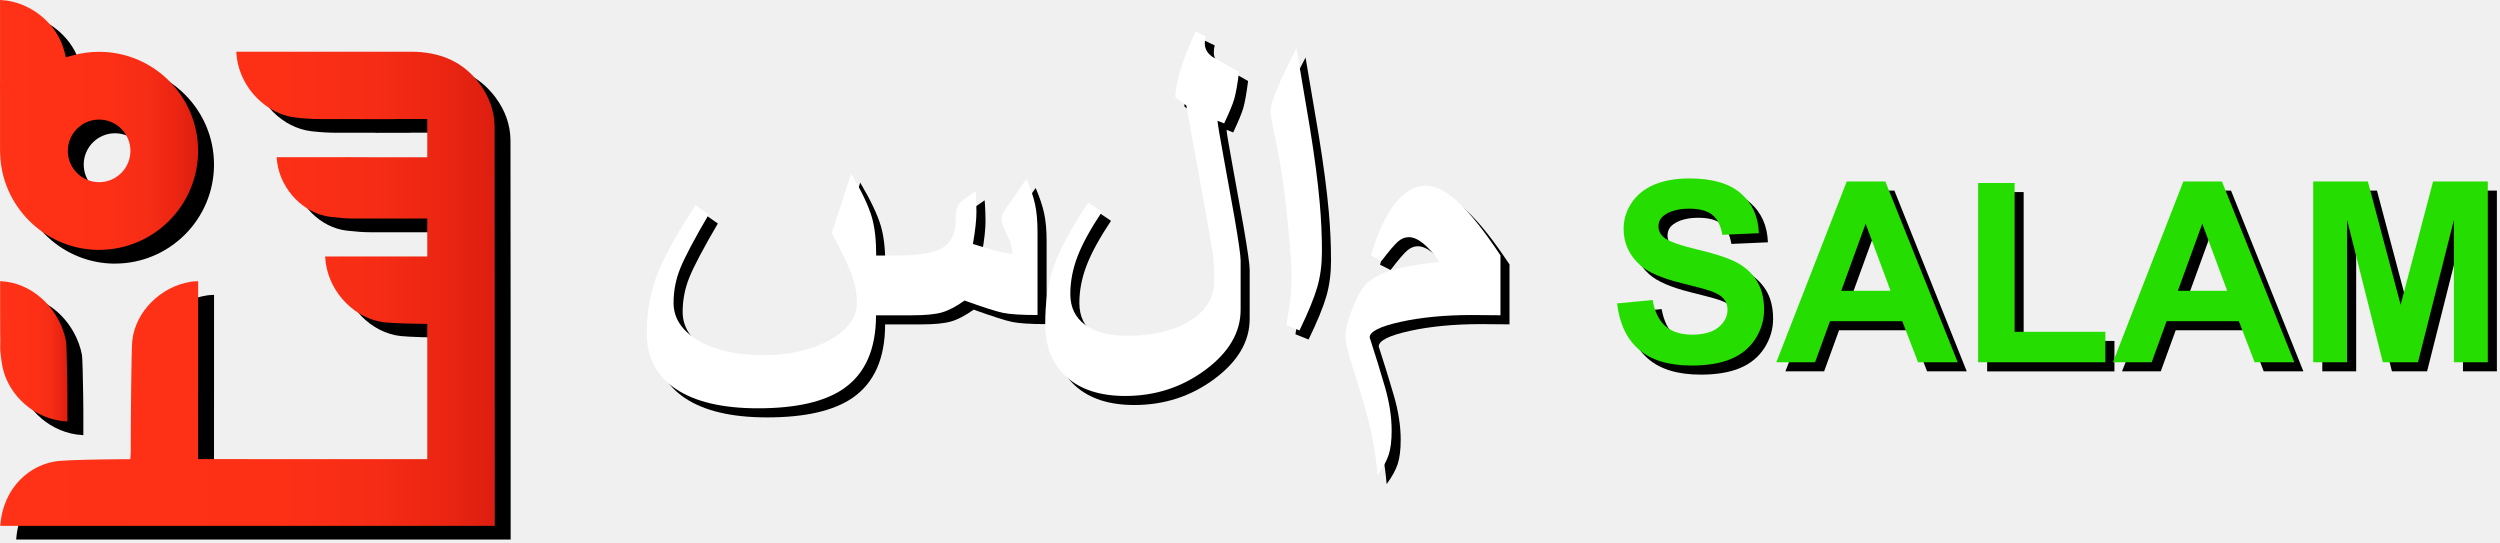
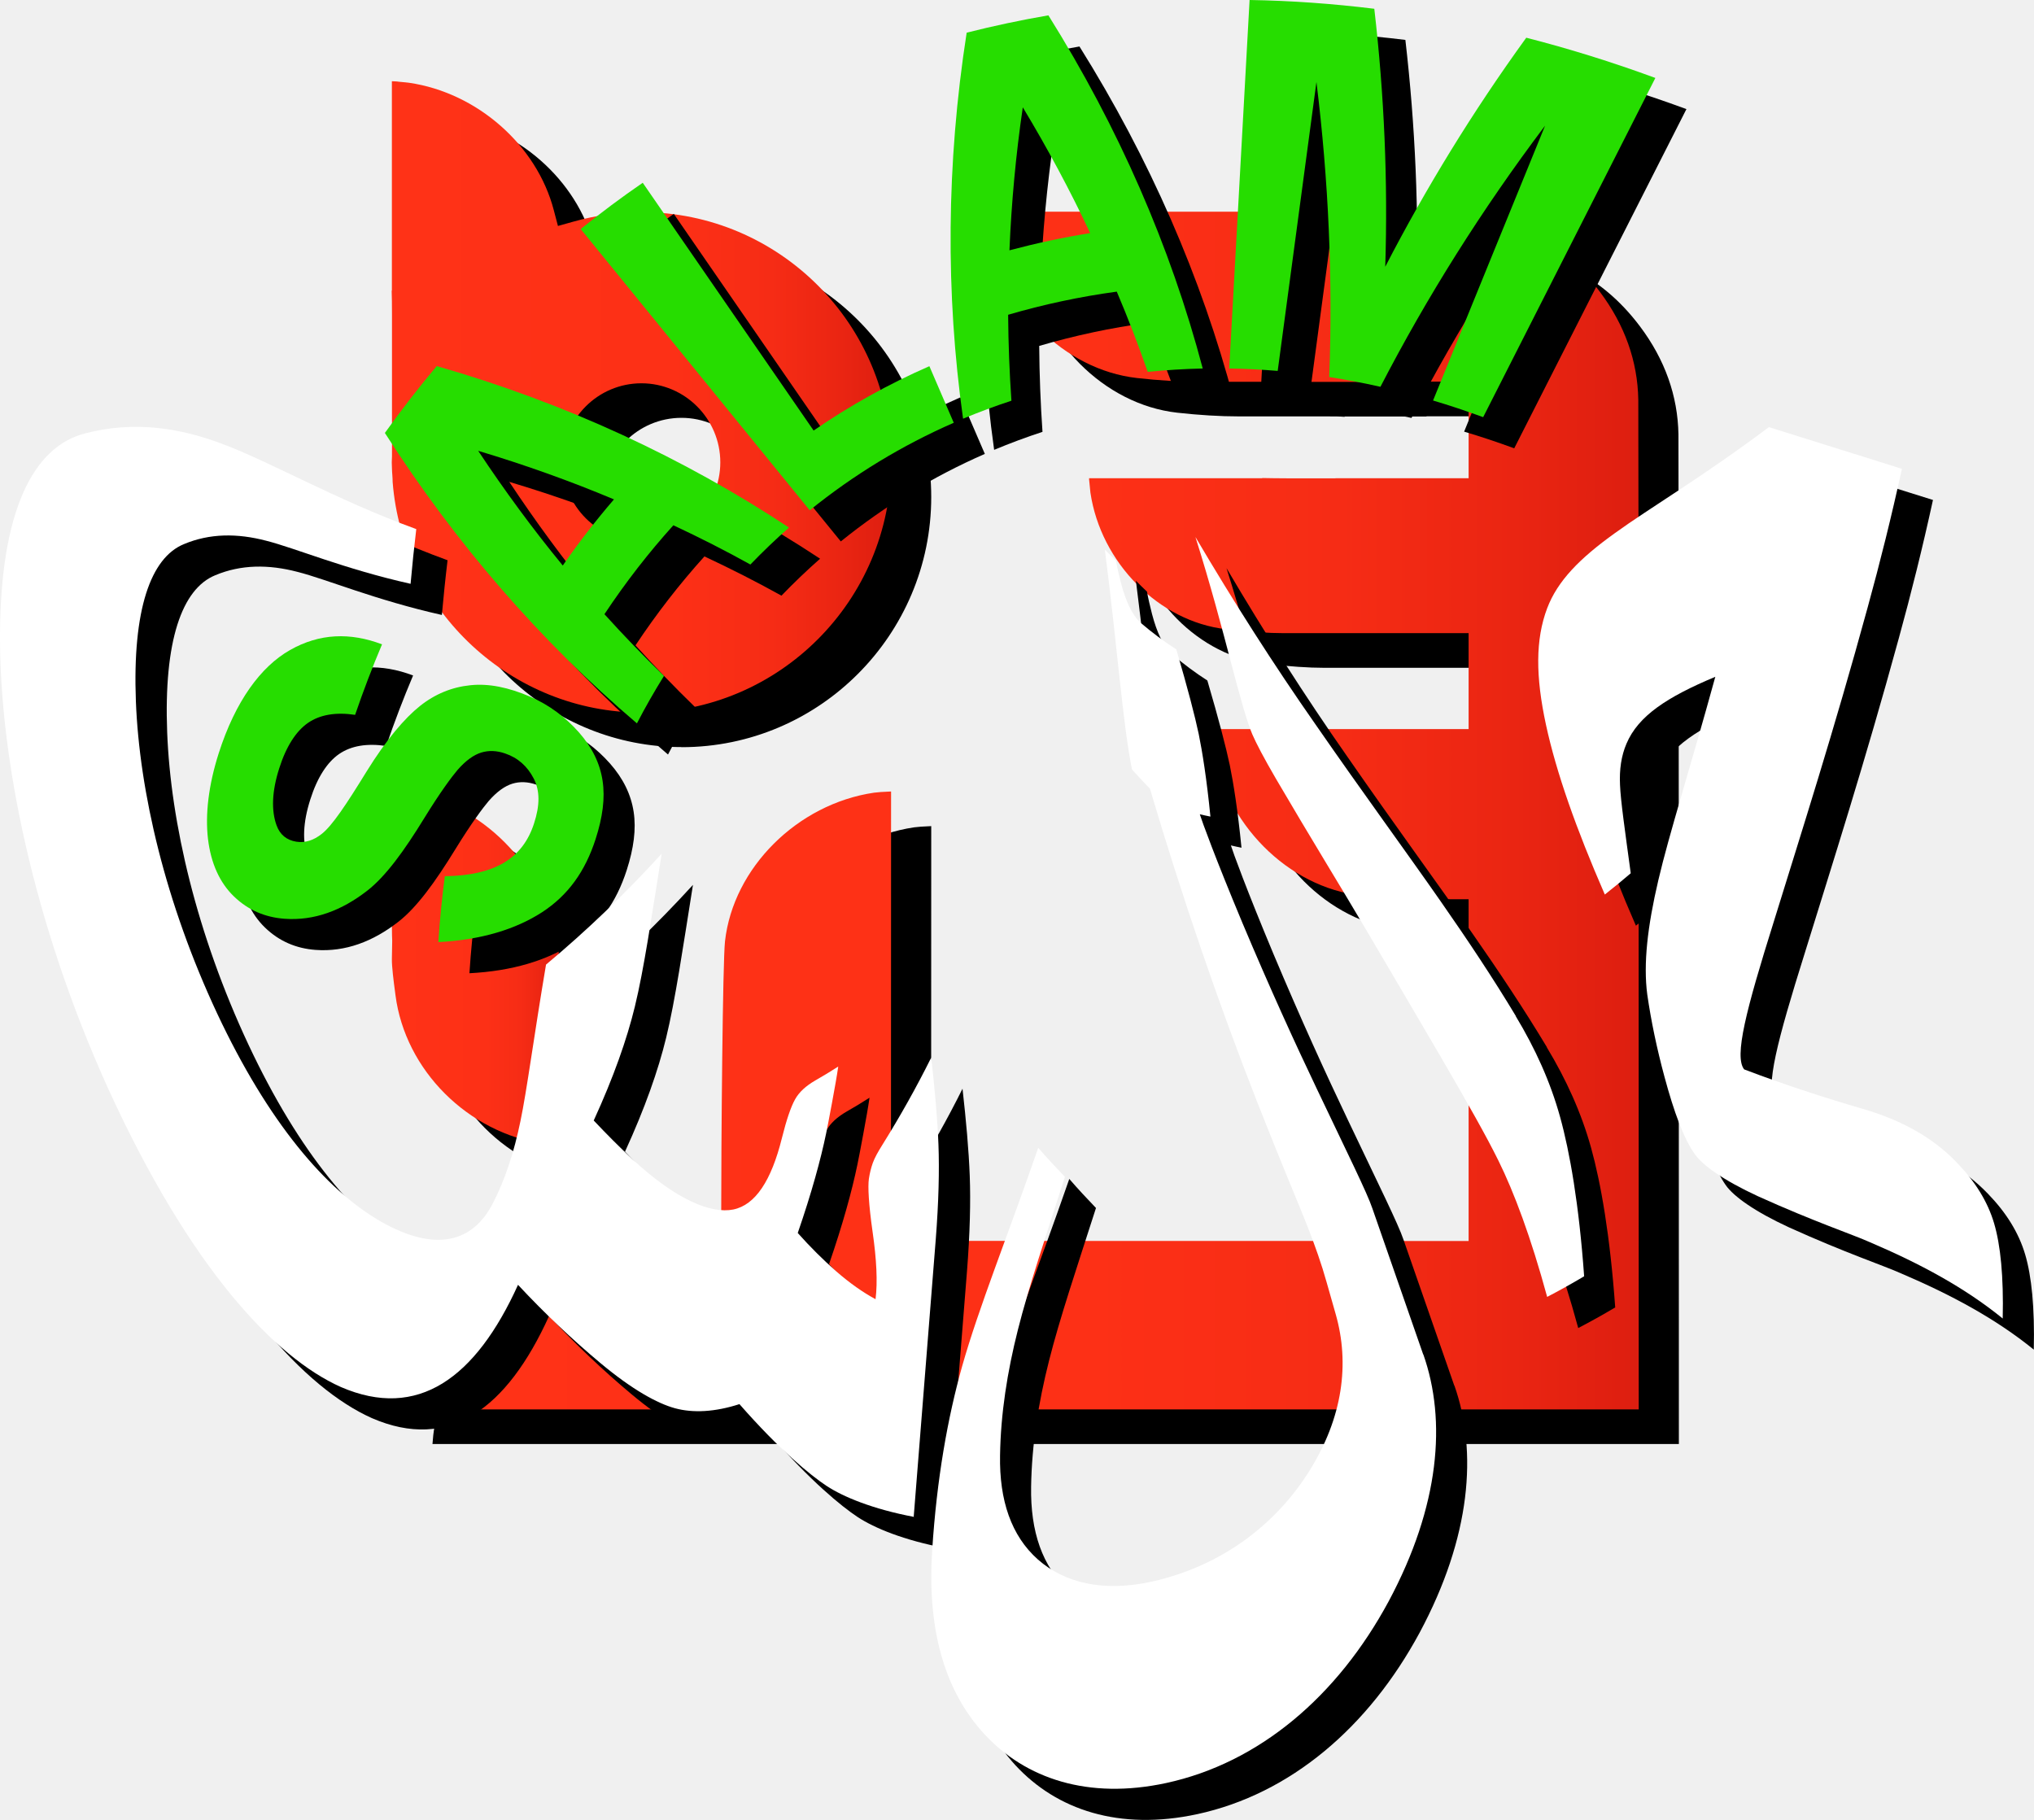
- <svg xmlns="http://www.w3.org/2000/svg" width="539" height="117" viewBox="0 0 539 117" fill="none">
-   <g clip-path="url(#clip0_7_523)">
-     <path d="M350.59 67.38L358.25 66.64C358.71 69.21 359.65 71.1 361.05 72.3C362.45 73.5 364.36 74.11 366.75 74.11C369.28 74.11 371.19 73.57 372.48 72.5C373.76 71.43 374.41 70.17 374.41 68.74C374.41 67.82 374.14 67.03 373.6 66.39C373.06 65.75 372.12 65.18 370.77 64.7C369.85 64.38 367.75 63.81 364.47 63C360.25 61.95 357.29 60.67 355.59 59.15C353.2 57.01 352 54.39 352 51.31C352 49.33 352.56 47.47 353.69 45.74C354.82 44.01 356.44 42.7 358.55 41.79C360.66 40.88 363.22 40.43 366.22 40.43C371.11 40.43 374.79 41.5 377.27 43.65C379.75 45.8 381.04 48.66 381.16 52.24L373.29 52.59C372.95 50.59 372.23 49.15 371.12 48.27C370.01 47.39 368.35 46.95 366.14 46.95C363.93 46.95 362.06 47.42 360.77 48.36C359.94 48.96 359.52 49.77 359.52 50.78C359.52 51.7 359.91 52.49 360.69 53.15C361.68 53.98 364.09 54.85 367.92 55.76C371.75 56.67 374.58 57.6 376.41 58.56C378.24 59.53 379.68 60.85 380.72 62.52C381.76 64.19 382.28 66.26 382.28 68.73C382.28 70.96 381.66 73.05 380.42 75C379.18 76.95 377.42 78.4 375.16 79.35C372.9 80.3 370.06 80.77 366.68 80.77C361.75 80.77 357.97 79.63 355.33 77.35C352.69 75.07 351.11 71.75 350.6 67.39L350.59 67.38Z" fill="black" />
-     <path d="M424.04 80.06H415.48L412.08 71.21H396.5L393.28 80.06H384.93L400.11 41.09H408.43L424.03 80.06H424.04ZM409.56 64.64L404.19 50.18L398.93 64.64H409.56Z" fill="black" />
-     <path d="M428.43 80.06V41.41H436.3V73.5H455.87V80.07H428.44L428.43 80.06Z" fill="black" />
-     <path d="M496.62 80.06H488.06L484.66 71.21H469.08L465.86 80.06H457.51L472.69 41.09H481.01L496.61 80.06H496.62ZM482.13 64.64L476.76 50.18L471.5 64.64H482.13Z" fill="black" />
-     <path d="M500.69 80.06V41.09H512.47L519.54 67.67L526.53 41.09H538.33V80.06H531.02V49.38L523.28 80.06H515.7L507.99 49.38V80.06H500.68H500.69Z" fill="black" />
-     <path d="M225.65 69.88C222.17 69.88 219.7 69.72 218.21 69.41C216.72 69.1 213.96 68.21 209.92 66.76C208.09 68.06 206.45 68.91 205.02 69.32C203.58 69.73 201.43 69.94 198.55 69.94H190.83C190.83 77.27 188.49 82.54 183.82 85.77C179.74 88.58 173.6 89.99 165.39 89.99C157.71 89.99 151.8 88.59 147.64 85.8C143.48 83.01 141.41 79.03 141.41 73.88C141.41 69.49 142.07 65.48 143.4 61.84C144.85 57.83 147.7 52.62 151.93 46.2L154.77 48.19C151.64 53.53 149.6 57.4 148.63 59.8C147.66 62.2 147.18 64.68 147.18 67.24C147.18 70.56 148.96 73.27 152.51 75.37C156.06 77.47 160.73 78.52 166.51 78.52C172.29 78.52 176.98 77.43 180.87 75.25C184.76 73.07 186.7 70.4 186.7 67.24C186.7 65.28 186.36 63.34 185.68 61.41C185 59.48 183.54 56.4 181.3 52.17L185.47 39.38C187.71 43.17 189.2 46.3 189.92 48.76C190.55 50.91 190.87 53.67 190.87 57.05H195.23C200 57.05 203.33 56.49 205.2 55.37C207.08 54.25 208.02 52.23 208.02 49.33C208.02 48.07 208.14 47.14 208.38 46.56C208.62 45.98 209.18 45.37 210.06 44.74L212.29 43.18C212.35 43.78 212.4 44.59 212.43 45.62C212.46 46.65 212.48 47.32 212.48 47.63C212.48 49.37 212.23 51.67 211.72 54.55C213.17 55.02 214.63 55.46 216.1 55.85C217.57 56.24 218.95 56.54 220.25 56.73C220.25 55.59 219.86 54.2 219.07 52.56C218.28 50.92 217.89 49.84 217.89 49.34C217.89 48.96 217.95 48.6 218.06 48.25C218.17 47.9 218.43 47.44 218.84 46.88L223.29 40.53C224.14 42.52 224.75 44.33 225.11 45.96C225.47 47.59 225.65 49.62 225.65 52.05V69.91V69.88Z" fill="black" />
-     <path d="M269.43 68.74C269.43 73.61 266.9 77.92 261.85 81.68C256.8 85.44 251.03 87.32 244.55 87.32C239.15 87.32 234.92 85.95 231.87 83.22C228.82 80.49 227.3 76.67 227.3 71.78C227.3 67.2 227.87 63.2 229.01 59.79C230.31 55.94 232.83 51.21 236.59 45.62L239.53 47.61C237.07 51.31 235.31 54.51 234.27 57.23C233.23 59.95 232.71 62.65 232.71 65.33C232.71 68.2 233.78 70.42 235.91 71.99C238.04 73.56 241.05 74.34 244.94 74.34C250.5 74.34 255.02 73.27 258.49 71.12C261.97 68.97 263.7 66.16 263.7 62.69V60.46C263.7 59.23 263.6 57.87 263.39 56.38C263.18 54.89 262.66 51.83 261.8 47.19C260.44 39.7 259.08 32.2 257.72 24.68L255.35 22.97C255.35 19.87 256.8 15.14 259.71 8.75L261.89 9.79C261.76 10.23 261.7 10.74 261.7 11.31C261.7 12.57 262.35 13.6 263.64 14.39C265.57 15.46 267.38 16.49 269.09 17.47C268.74 20.19 268.39 22.13 268.05 23.3C267.7 24.47 266.98 26.22 265.87 28.56L264.45 27.99C264.45 28.46 264.9 31.16 265.8 36.07C266.7 40.98 267.47 45.22 268.1 48.79C268.98 53.91 269.43 57.02 269.43 58.13V68.74Z" fill="black" />
-     <path d="M286.97 56.14C286.97 58.95 286.64 61.52 285.97 63.84C285.31 66.16 284.03 69.28 282.13 73.2L279.29 72.06C280.05 68.02 280.43 64.73 280.43 62.2C280.43 60.27 280.27 57.45 279.96 53.72C279.65 49.99 279.25 46.3 278.78 42.66C278.31 39.02 277.53 34.66 276.46 29.61C276.08 27.84 275.89 26.62 275.89 25.96C275.89 24.98 276.38 23.31 277.36 20.96C278.34 18.61 279.71 15.76 281.48 12.41L284.32 29.18C285.36 35.56 286.09 41.09 286.5 45.77C286.82 49.37 286.97 52.83 286.97 56.15V56.14Z" fill="black" />
-     <path d="M325.44 69.93L319.28 69.88C313.5 69.88 308.38 70.37 303.93 71.35C299.48 72.33 297.25 73.45 297.25 74.71C298.48 78.5 299.58 82.05 300.54 85.37C301.5 88.69 301.99 91.83 301.99 94.8C301.99 96.95 301.78 98.69 301.35 100.01C300.92 101.33 300.13 102.79 298.96 104.37C298.61 100.2 297.84 95.82 296.64 91.24C296.23 89.63 295.2 86.23 293.56 81.05C292.55 77.86 292.04 75.74 292.04 74.7C292.04 73.22 292.45 71.37 293.27 69.16C293.93 67.36 294.69 65.76 295.54 64.37C296.55 62.79 298.31 61.54 300.82 60.63C303.33 59.71 307.16 58.97 312.31 58.4C309.78 54.86 307.57 53.09 305.68 53.09C304.86 53.09 304.08 53.41 303.36 54.04C302.64 54.67 301.45 56.06 299.81 58.21L297.54 57.07C298.93 52.24 300.64 48.52 302.68 45.91C304.72 43.3 306.95 42 309.39 42C311.51 42 313.86 43.22 316.45 45.65C319.04 48.08 322.04 51.87 325.45 57.02V69.91L325.44 69.93Z" fill="black" />
-     <path d="M348.64 65.42L356.3 64.68C356.76 67.25 357.7 69.14 359.1 70.34C360.51 71.55 362.41 72.15 364.8 72.15C367.33 72.15 369.24 71.61 370.53 70.54C371.81 69.47 372.46 68.21 372.46 66.78C372.46 65.86 372.19 65.07 371.65 64.43C371.11 63.79 370.17 63.22 368.82 62.74C367.9 62.42 365.8 61.85 362.52 61.04C358.3 59.99 355.34 58.71 353.64 57.19C351.25 55.05 350.05 52.43 350.05 49.35C350.05 47.37 350.61 45.51 351.74 43.78C352.87 42.05 354.49 40.74 356.6 39.83C358.71 38.92 361.27 38.47 364.27 38.47C369.16 38.47 372.84 39.54 375.32 41.69C377.8 43.84 379.09 46.7 379.21 50.28L371.34 50.63C371 48.63 370.28 47.19 369.17 46.31C368.06 45.43 366.4 44.99 364.19 44.99C361.98 44.99 360.11 45.46 358.82 46.4C357.99 47 357.57 47.81 357.57 48.82C357.57 49.74 357.96 50.53 358.74 51.19C359.73 52.02 362.14 52.89 365.97 53.8C369.8 54.7 372.63 55.64 374.46 56.6C376.29 57.57 377.73 58.89 378.77 60.56C379.81 62.23 380.33 64.3 380.33 66.77C380.33 69 379.71 71.09 378.47 73.04C377.23 74.99 375.47 76.44 373.21 77.39C370.95 78.34 368.11 78.81 364.73 78.81C359.8 78.81 356.02 77.67 353.38 75.39C350.74 73.11 349.16 69.79 348.65 65.43L348.64 65.42Z" fill="#26DD00" />
-     <path d="M422.09 78.1H413.53L410.13 69.25H394.55L391.33 78.1H382.98L398.16 39.13H406.48L422.08 78.1H422.09ZM407.6 62.69L402.23 48.23L396.97 62.69H407.6Z" fill="#26DD00" />
-     <path d="M426.48 78.1V39.45H434.35V71.54H453.92V78.11H426.49L426.48 78.1Z" fill="#26DD00" />
-     <path d="M494.66 78.1H486.1L482.7 69.25H467.12L463.9 78.1H455.55L470.73 39.13H479.05L494.65 78.1H494.66ZM480.18 62.69L474.81 48.23L469.55 62.69H480.18Z" fill="#26DD00" />
-     <path d="M498.73 78.1V39.13H510.51L517.58 65.71L524.57 39.13H536.37V78.1H529.06V47.42L521.32 78.1H513.74L506.03 47.42V78.1H498.72H498.73Z" fill="#26DD00" />
-     <path d="M223.69 67.92C220.21 67.92 217.74 67.76 216.25 67.45C214.76 67.14 212 66.25 207.96 64.8C206.13 66.1 204.49 66.95 203.06 67.36C201.62 67.77 199.47 67.98 196.59 67.98H188.87C188.87 75.31 186.53 80.58 181.86 83.81C177.78 86.62 171.64 88.03 163.43 88.03C155.75 88.03 149.84 86.63 145.68 83.84C141.52 81.05 139.45 77.07 139.45 71.92C139.45 67.53 140.11 63.52 141.44 59.88C142.89 55.87 145.74 50.66 149.97 44.24L152.81 46.23C149.68 51.57 147.64 55.44 146.67 57.84C145.7 60.24 145.22 62.72 145.22 65.28C145.22 68.6 147 71.31 150.55 73.41C154.1 75.51 158.77 76.56 164.55 76.56C170.33 76.56 175.02 75.47 178.91 73.29C182.8 71.11 184.74 68.44 184.74 65.28C184.74 63.32 184.4 61.38 183.72 59.45C183.04 57.52 181.58 54.44 179.34 50.21L183.51 37.42C185.75 41.21 187.24 44.34 187.96 46.8C188.59 48.95 188.91 51.71 188.91 55.09H193.27C198.04 55.09 201.37 54.53 203.24 53.41C205.12 52.29 206.06 50.27 206.06 47.37C206.06 46.11 206.18 45.18 206.42 44.6C206.66 44.02 207.22 43.41 208.1 42.78L210.33 41.22C210.39 41.82 210.44 42.63 210.47 43.66C210.5 44.69 210.52 45.36 210.52 45.67C210.52 47.41 210.27 49.71 209.76 52.59C211.21 53.06 212.67 53.5 214.14 53.89C215.61 54.28 216.99 54.58 218.29 54.77C218.29 53.63 217.9 52.24 217.11 50.6C216.32 48.96 215.93 47.88 215.93 47.38C215.93 47 215.99 46.64 216.1 46.29C216.21 45.94 216.47 45.48 216.88 44.92L221.33 38.57C222.18 40.56 222.79 42.37 223.15 44C223.51 45.63 223.69 47.66 223.69 50.09V67.95V67.92Z" fill="white" />
-     <path d="M267.48 66.79C267.48 71.66 264.95 75.97 259.9 79.73C254.85 83.49 249.08 85.37 242.6 85.37C237.2 85.37 232.97 84 229.92 81.27C226.87 78.54 225.35 74.72 225.35 69.83C225.35 65.25 225.92 61.25 227.06 57.84C228.36 53.99 230.88 49.26 234.64 43.67L237.58 45.66C235.12 49.36 233.36 52.56 232.32 55.28C231.28 58 230.76 60.7 230.76 63.38C230.76 66.25 231.83 68.47 233.96 70.04C236.09 71.61 239.1 72.39 242.99 72.39C248.55 72.39 253.07 71.32 256.54 69.17C260.01 67.02 261.75 64.21 261.75 60.74V58.51C261.75 57.28 261.65 55.92 261.44 54.43C261.23 52.94 260.71 49.88 259.85 45.24C258.49 37.75 257.13 30.25 255.77 22.73L253.4 21.02C253.4 17.92 254.85 13.19 257.76 6.8L259.94 7.84C259.81 8.28 259.75 8.79 259.75 9.36C259.75 10.62 260.4 11.65 261.69 12.44C263.62 13.51 265.43 14.54 267.14 15.52C266.79 18.24 266.44 20.18 266.1 21.35C265.76 22.52 265.03 24.27 263.92 26.61L262.5 26.04C262.5 26.51 262.95 29.21 263.85 34.12C264.75 39.03 265.52 43.27 266.15 46.84C267.03 51.96 267.48 55.07 267.48 56.18V66.79Z" fill="white" />
-     <path d="M285.01 54.18C285.01 56.99 284.68 59.56 284.01 61.88C283.34 64.2 282.07 67.32 280.17 71.24L277.33 70.1C278.09 66.06 278.47 62.77 278.47 60.24C278.47 58.31 278.31 55.49 278 51.76C277.68 48.03 277.29 44.34 276.82 40.7C276.35 37.06 275.57 32.7 274.5 27.65C274.12 25.88 273.93 24.66 273.93 24C273.93 23.02 274.42 21.35 275.4 19C276.38 16.65 277.75 13.8 279.52 10.45L282.36 27.22C283.4 33.6 284.13 39.13 284.54 43.81C284.86 47.41 285.01 50.87 285.01 54.19V54.18Z" fill="white" />
-     <path d="M323.49 67.97L317.33 67.92C311.55 67.92 306.43 68.41 301.98 69.39C297.53 70.37 295.3 71.49 295.3 72.75C296.53 76.54 297.63 80.09 298.59 83.41C299.55 86.73 300.04 89.87 300.04 92.84C300.04 94.99 299.83 96.73 299.4 98.05C298.97 99.38 298.18 100.83 297.01 102.41C296.66 98.24 295.89 93.86 294.69 89.28C294.28 87.67 293.25 84.27 291.61 79.09C290.6 75.9 290.09 73.78 290.09 72.74C290.09 71.26 290.5 69.41 291.32 67.2C291.98 65.4 292.74 63.8 293.59 62.41C294.6 60.83 296.36 59.58 298.87 58.67C301.38 57.76 305.21 57.01 310.36 56.44C307.83 52.9 305.62 51.13 303.73 51.13C302.91 51.13 302.13 51.45 301.41 52.08C300.68 52.71 299.5 54.1 297.86 56.25L295.59 55.11C296.98 50.28 298.69 46.56 300.73 43.95C302.77 41.34 305 40.04 307.44 40.04C309.56 40.04 311.91 41.26 314.5 43.69C317.09 46.12 320.09 49.91 323.5 55.06V67.95L323.49 67.97Z" fill="white" />
-     <path d="M3.49 116.33C4.08 107.87 10.12 102.91 16.1 102.33C18.32 102.12 24.83 101.99 30.17 101.95H31.52L31.62 100.58C31.62 93.25 31.75 78.11 31.95 76.36C32.66 70.1 38.13 64.65 44.69 63.68C44.87 63.66 45.07 63.64 45.27 63.62C45.37 63.62 45.74 63.59 46.15 63.57C46.15 66.84 46.15 76.47 46.14 100.56V101.93L95.55 101.94V72.77H94.19C93.36 72.77 88.14 72.65 86.35 72.45C80.09 71.74 74.64 66.27 73.67 59.71C73.65 59.53 73.63 59.32 73.61 59.11L73.59 58.88C73.57 58.75 73.56 58.61 73.55 58.48C73.55 58.4 73.55 58.33 73.54 58.25H95.55V50.07H79.76C78.39 50.07 76.81 49.96 74.8 49.73C69.07 49.08 64.08 44.07 63.2 38.07C63.18 37.92 63.12 37.31 63.12 37.31C63.11 37.19 63.09 37.07 63.08 36.94C63.08 36.91 63.08 36.87 63.08 36.84H77.71H77.89V36.82C79.06 36.85 80.64 36.85 82.79 36.85H84.16H92.06H94.18H95.55V28.61H88.52V28.63C82.66 28.63 81.6 28.63 81.5 28.63L81.53 28.66C81.13 28.62 80.65 28.62 80.08 28.62H72.53C70.82 28.62 69.03 28.51 67.19 28.3C60.93 27.59 55.47 22.12 54.51 15.56C54.49 15.39 54.47 15.2 54.45 15.01L54.42 14.73C54.41 14.6 54.39 14.46 54.38 14.33C54.38 14.25 54.38 14.17 54.37 14.1H69.7C70.15 14.1 70.67 14.1 71.28 14.1H84.11H92C98.49 14.1 103.33 16.35 106.79 20.95C108.9 23.76 110.01 26.86 110.06 30.15C110.09 31.81 110.1 103.14 110.1 116.33H3.49Z" fill="black" />
-     <path d="M17.97 88.73C17.97 90.21 17.97 92.38 17.97 93.81C17.89 93.81 17.81 93.81 17.73 93.8C17.6 93.8 17.47 93.78 17.34 93.76L17.14 93.74C16.87 93.72 16.69 93.7 16.5 93.68C9.97 92.72 4.61 87.38 3.78 80.98L3.74 80.69C3.62 79.78 3.46 78.54 3.47 77.9L3.5 76.34C3.48 75.99 3.46 74.86 3.46 69.88V63.57C3.54 63.57 3.62 63.57 3.7 63.58C3.83 63.58 3.96 63.6 4.09 63.62L4.29 63.64C4.53 63.66 4.73 63.68 4.93 63.7C11.1 64.61 16.35 69.87 17.67 76.49C17.77 77.06 17.88 81.2 17.94 85.47L17.97 88.75V88.73Z" fill="black" />
-     <path d="M24.8 56.84C13.72 56.84 4.37 48.19 3.52 37.15C3.52 37.01 3.51 36.78 3.49 36.55C3.48 36.39 3.46 36.24 3.46 36.08L3.44 35.49V34.96V22.94C3.44 22.05 3.44 21.36 3.42 20.82L3.44 20.84V2.96C3.52 2.96 3.6 2.96 3.68 2.97C3.81 2.97 3.94 2.99 4.08 3.01L4.28 3.03C4.55 3.05 4.73 3.07 4.92 3.09C10.74 3.95 15.84 8.42 17.29 13.97L17.64 15.32L18.98 14.94C20.88 14.4 22.83 14.13 24.79 14.13C36.56 14.13 46.14 23.71 46.14 35.48C46.14 47.25 36.56 56.83 24.79 56.83L24.8 56.84ZM24.8 28.73C21.08 28.73 18.05 31.76 18.05 35.48C18.05 39.2 21.08 42.23 24.8 42.23C28.52 42.23 31.55 39.2 31.55 35.48C31.55 31.76 28.52 28.73 24.8 28.73Z" fill="black" />
-     <path d="M0.06 113.38C0.65 104.92 6.69 99.96 12.67 99.38C14.89 99.17 21.4 99.04 26.74 99H28.09L28.19 97.63C28.19 90.3 28.32 75.16 28.52 73.41C29.23 67.15 34.7 61.7 41.26 60.73C41.44 60.71 41.64 60.69 41.84 60.67C41.94 60.67 42.31 60.64 42.72 60.62C42.72 63.89 42.72 73.52 42.71 97.61V98.98L92.12 98.99V69.82H90.76C89.93 69.82 84.71 69.7 82.92 69.5C76.66 68.79 71.21 63.32 70.24 56.76C70.22 56.58 70.2 56.37 70.18 56.16L70.16 55.93C70.14 55.8 70.13 55.66 70.12 55.53C70.12 55.45 70.12 55.38 70.11 55.3H92.12V47.12H76.33C74.96 47.12 73.38 47.01 71.37 46.78C65.64 46.13 60.65 41.12 59.77 35.12C59.75 34.97 59.69 34.36 59.69 34.36C59.68 34.24 59.66 34.12 59.65 33.99C59.65 33.96 59.65 33.92 59.65 33.89H74.28H74.46V33.87C75.63 33.9 77.21 33.9 79.36 33.9H80.73H88.63H90.75H92.12V25.66H85.09V25.68C79.23 25.68 78.17 25.68 78.07 25.68L78.1 25.71C77.7 25.67 77.22 25.67 76.65 25.67H69.1C67.39 25.67 65.6 25.56 63.76 25.35C57.5 24.64 52.04 19.17 51.08 12.61C51.06 12.44 51.04 12.25 51.02 12.06L50.99 11.78C50.98 11.65 50.96 11.51 50.95 11.38C50.95 11.3 50.95 11.22 50.94 11.15H66.27C66.72 11.15 67.24 11.15 67.85 11.15H80.68H88.57C95.06 11.15 99.9 13.4 103.36 18C105.47 20.81 106.58 23.91 106.63 27.2C106.66 28.86 106.67 100.19 106.67 113.38H0.06Z" fill="url(#paint0_linear_7_523)" />
-     <path d="M14.54 85.78C14.54 87.26 14.54 89.43 14.54 90.86C14.46 90.86 14.38 90.86 14.3 90.85C14.17 90.85 14.04 90.83 13.91 90.81L13.71 90.79C13.44 90.77 13.26 90.75 13.07 90.73C6.54 89.77 1.18 84.43 0.35 78.03L0.31 77.74C0.19 76.83 0.03 75.59 0.04 74.95L0.07 73.39C0.05 73.04 0.03 71.91 0.03 66.93V60.62C0.11 60.62 0.19 60.62 0.27 60.63C0.4 60.63 0.53 60.65 0.66 60.67L0.86 60.69C1.1 60.71 1.3 60.73 1.5 60.75C7.67 61.66 12.92 66.92 14.24 73.54C14.34 74.11 14.45 78.25 14.51 82.52L14.54 85.8V85.78Z" fill="url(#paint1_linear_7_523)" />
-     <path d="M21.37 53.88C10.29 53.88 0.94 45.23 0.09 34.19C0.09 34.05 0.08 33.82 0.06 33.59C0.05 33.43 0.03 33.28 0.03 33.12L0.01 32.53V32V19.98C0.01 19.09 0.01 18.4 -0.01 17.86L0.01 17.88V0C0.09 0 0.17 0 0.25 0.01C0.38 0.01 0.51 0.03 0.65 0.05L0.85 0.07C1.12 0.09 1.3 0.11 1.49 0.13C7.31 0.99 12.41 5.46 13.86 11.01L14.21 12.36L15.55 11.98C17.45 11.44 19.4 11.17 21.36 11.17C33.13 11.17 42.71 20.75 42.71 32.52C42.71 44.29 33.13 53.87 21.36 53.87L21.37 53.88ZM21.37 25.78C17.65 25.78 14.62 28.81 14.62 32.53C14.62 36.25 17.65 39.28 21.37 39.28C25.09 39.28 28.12 36.25 28.12 32.53C28.12 28.81 25.09 25.78 21.37 25.78Z" fill="url(#paint2_linear_7_523)" />
+ <svg xmlns="http://www.w3.org/2000/svg" width="209" height="187" viewBox="0 0 209 187" fill="none">
+   <g clip-path="url(#clip0_37_422)">
+     <path d="M44.437 148.393C45.145 138.208 52.407 132.238 59.579 131.539C62.255 131.28 70.068 131.134 76.487 131.077H78.117L78.229 129.432C78.229 120.6 78.386 102.383 78.622 100.277C79.465 92.74 86.053 86.172 93.933 85.012C94.147 84.989 94.383 84.966 94.63 84.944C94.754 84.933 95.192 84.91 95.687 84.888C95.687 88.819 95.687 100.412 95.675 129.421V131.066L155.03 131.077V95.962H153.389C152.388 95.962 146.116 95.827 143.98 95.579C136.459 94.734 129.906 88.132 128.748 80.235C128.725 80.021 128.703 79.762 128.68 79.514L128.647 79.243C128.624 79.086 128.613 78.917 128.602 78.759C128.602 78.669 128.602 78.579 128.59 78.478H155.03V68.62H136.066C134.425 68.62 132.525 68.485 130.108 68.214C123.228 67.437 117.237 61.399 116.169 54.177C116.146 53.997 116.079 53.265 116.079 53.265C116.067 53.118 116.045 52.972 116.034 52.825C116.034 52.78 116.034 52.746 116.034 52.702H133.604H133.829V52.679C135.234 52.713 137.134 52.713 139.708 52.713H141.349V52.702H150.837H153.389H155.03V42.776H146.577V42.799C139.539 42.799 138.269 42.799 138.146 42.799L138.179 42.833C137.696 42.788 137.123 42.788 136.437 42.788H127.376C125.33 42.788 123.172 42.652 120.957 42.405C113.437 41.56 106.883 34.958 105.725 27.061C105.703 26.858 105.68 26.633 105.658 26.407L105.624 26.081C105.602 25.923 105.59 25.754 105.579 25.596C105.579 25.506 105.579 25.405 105.568 25.314H123.981C124.521 25.314 125.139 25.314 125.87 25.314H141.282H150.77C158.571 25.314 164.383 28.018 168.531 33.561C171.072 36.952 172.398 40.67 172.465 44.635C172.499 46.629 172.51 132.508 172.51 148.381H44.437V148.393Z" fill="black" />
+     <path d="M61.828 115.17C61.828 116.95 61.828 119.564 61.828 121.276C61.727 121.276 61.636 121.276 61.535 121.265C61.389 121.265 61.221 121.242 61.063 121.22L60.816 121.197C60.49 121.164 60.265 121.152 60.051 121.118C52.205 119.958 45.764 113.537 44.763 105.831L44.718 105.482C44.572 104.389 44.381 102.89 44.392 102.113L44.426 100.232C44.404 99.815 44.37 98.452 44.37 92.447V84.843C44.471 84.843 44.561 84.843 44.662 84.854C44.808 84.854 44.977 84.877 45.134 84.899L45.382 84.922C45.674 84.944 45.91 84.967 46.157 85.001C53.565 86.093 59.872 92.425 61.457 100.401C61.569 101.088 61.704 106.079 61.783 111.216L61.816 115.159L61.828 115.17Z" fill="black" />
+     <path d="M70.023 76.765C56.713 76.765 45.483 66.356 44.46 53.062C44.46 52.893 44.449 52.611 44.426 52.341C44.415 52.149 44.392 51.969 44.392 51.778L44.37 51.068L44.392 50.426V35.949C44.392 34.879 44.381 34.057 44.358 33.403L44.381 33.426V11.908C44.482 11.908 44.572 11.908 44.673 11.919C44.819 11.919 44.988 11.942 45.145 11.964L45.393 11.987C45.708 12.021 45.944 12.032 46.157 12.066C53.149 13.091 59.276 18.476 61.018 25.157L61.445 26.779L63.053 26.328C65.335 25.686 67.684 25.36 70.034 25.36C84.175 25.36 95.687 36.896 95.687 51.068C95.687 65.24 84.175 76.776 70.034 76.776L70.023 76.765ZM70.023 42.934C65.549 42.934 61.918 46.584 61.918 51.057C61.918 55.529 65.56 59.179 70.023 59.179C74.486 59.179 78.128 55.529 78.128 51.057C78.128 46.584 74.486 42.934 70.023 42.934Z" fill="black" />
+     <path d="M40.312 144.833C41.02 134.648 48.282 128.678 55.454 127.979C58.129 127.72 65.942 127.573 72.361 127.517H73.991L74.103 125.872C74.103 117.04 74.261 98.823 74.497 96.717C75.34 89.18 81.927 82.612 89.808 81.452C90.021 81.429 90.257 81.406 90.504 81.384C90.628 81.373 91.067 81.35 91.561 81.328C91.561 85.259 91.561 96.852 91.55 125.861V127.506L150.904 127.517V92.402H149.263C148.263 92.402 141.99 92.267 139.854 92.019C132.334 91.174 125.78 84.572 124.622 76.675C124.6 76.461 124.577 76.202 124.555 75.954L124.521 75.683C124.498 75.526 124.487 75.357 124.476 75.199C124.476 75.109 124.476 75.019 124.465 74.917H150.904V65.06H131.94C130.299 65.06 128.399 64.925 125.982 64.654C119.103 63.877 113.111 57.839 112.043 50.617C112.021 50.437 111.953 49.705 111.953 49.705C111.942 49.558 111.919 49.412 111.908 49.265C111.908 49.22 111.908 49.187 111.908 49.141H129.478H129.703V49.119C131.108 49.153 133.008 49.153 135.582 49.153H137.224V49.141H146.711H149.263H150.904V39.216H142.451V39.239C135.414 39.239 134.144 39.239 134.02 39.239L134.054 39.273C133.57 39.228 132.997 39.228 132.311 39.228H123.251C121.205 39.228 119.046 39.092 116.832 38.844C109.311 38 102.758 31.398 101.6 23.501C101.577 23.298 101.555 23.073 101.532 22.847L101.499 22.52C101.476 22.363 101.465 22.194 101.454 22.036C101.454 21.946 101.454 21.845 101.442 21.754H119.856C120.395 21.754 121.014 21.754 121.744 21.754H137.156H146.644C154.446 21.754 160.257 24.458 164.405 30.001C166.946 33.392 168.272 37.11 168.34 41.075C168.374 43.069 168.385 128.948 168.385 144.821H40.312V144.833Z" fill="url(#paint0_linear_37_422)" />
+     <path d="M57.702 111.61C57.702 113.39 57.702 116.004 57.702 117.716C57.601 117.716 57.511 117.716 57.41 117.705C57.264 117.705 57.095 117.682 56.938 117.66L56.69 117.637C56.364 117.603 56.139 117.592 55.926 117.558C48.079 116.398 41.638 109.977 40.638 102.271L40.593 101.922C40.447 100.829 40.255 99.33 40.267 98.553L40.3 96.672C40.278 96.255 40.244 94.892 40.244 88.887V81.283C40.345 81.283 40.435 81.283 40.536 81.294C40.683 81.294 40.851 81.317 41.009 81.339L41.256 81.362C41.548 81.384 41.784 81.407 42.032 81.44C49.44 82.533 55.746 88.865 57.331 96.841C57.444 97.528 57.578 102.519 57.657 107.656L57.691 111.599L57.702 111.61Z" fill="url(#paint1_linear_37_422)" />
+     <path d="M65.908 73.216C52.598 73.216 41.368 62.807 40.345 49.513C40.345 49.344 40.334 49.062 40.312 48.792C40.3 48.601 40.278 48.42 40.278 48.229L40.255 47.519L40.278 46.877V32.401C40.278 31.33 40.267 30.508 40.244 29.854L40.267 29.877V8.348C40.368 8.348 40.458 8.348 40.559 8.359C40.705 8.359 40.874 8.382 41.031 8.404L41.278 8.427C41.593 8.461 41.829 8.472 42.043 8.506C49.035 9.531 55.161 14.916 56.904 21.597L57.331 23.219L58.939 22.768C61.221 22.126 63.57 21.799 65.919 21.799C80.061 21.799 91.572 33.336 91.572 47.508C91.572 61.68 80.061 73.216 65.919 73.216H65.908ZM65.908 39.385C61.434 39.385 57.803 43.035 57.803 47.508C57.803 51.98 61.445 55.63 65.908 55.63C70.371 55.63 74.013 51.98 74.013 47.508C74.013 43.035 70.371 39.385 65.908 39.385Z" fill="url(#paint2_linear_37_422)" />
+     <path d="M97.126 159.072C92.843 158.261 89.853 157.011 88.144 155.895C86.435 154.769 83.287 152.178 79.173 147.48C76.633 148.302 74.396 148.404 72.563 147.908C70.731 147.412 68.145 145.981 64.908 143.278C62.008 140.856 59.175 138.174 56.421 135.223C52.07 144.821 46.123 149.147 38.221 145.722C31.442 142.703 22.719 133.476 14.333 115.113C6.531 97.877 3.17 80.843 3.215 68.439C3.26 55.867 6.554 49.04 12.051 47.71C16.761 46.494 21.381 47.068 25.844 48.736C30.756 50.516 37.58 54.504 45.989 57.568C45.764 59.427 45.573 61.297 45.404 63.19C38.569 61.657 33.522 59.506 30.565 58.762C27.598 57.985 24.765 57.996 22.112 59.111C18.694 60.508 16.817 65.859 17.177 75.244C17.537 84.549 20.212 95.984 25.529 107.34C30.768 118.504 36.692 125.455 42.335 128.711C48.001 131.944 51.8 130.818 53.835 126.886C55.117 124.43 56.038 121.58 56.69 118.414C57.354 115.248 58.062 109.762 59.321 102.315C63.469 98.857 67.437 95.049 71.203 90.926C70.158 97.471 69.382 102.8 68.449 106.63C67.639 109.976 66.257 113.897 64.222 118.335C65.549 119.744 66.886 121.084 68.246 122.357C72.732 126.514 76.295 127.934 78.555 127.483C80.837 127.021 82.478 124.498 83.557 120.149C84.029 118.256 84.479 116.938 84.906 116.172C85.322 115.417 86.03 114.775 86.986 114.223C87.784 113.773 88.571 113.288 89.347 112.793C89.212 113.739 88.987 115.001 88.695 116.578C88.402 118.166 88.2 119.192 88.099 119.676C87.548 122.335 86.615 125.759 85.187 129.894C86.458 131.325 87.784 132.643 89.156 133.848C90.538 135.054 91.887 136 93.18 136.698C93.405 134.907 93.281 132.598 92.876 129.77C92.472 126.942 92.382 125.129 92.494 124.34C92.584 123.743 92.719 123.202 92.899 122.695C93.079 122.188 93.427 121.557 93.911 120.791C95.698 117.918 97.373 114.944 98.902 111.869C99.273 115.181 99.543 118.166 99.644 120.814C99.745 123.461 99.666 126.728 99.363 130.604C98.609 140.078 97.856 149.564 97.103 159.038L97.126 159.072Z" fill="black" />
+     <path d="M149.443 142.365C151.838 149.17 151.141 157.923 145.88 167.747C140.63 177.481 132.603 184.341 123.015 186.414C115.011 188.138 108.569 185.975 104.331 181.379C100.06 176.737 98.463 170.237 98.981 162.452C99.453 155.141 100.566 148.877 102.061 143.571C103.758 137.566 106.715 130.266 109.873 121.141C110.761 122.166 111.683 123.157 112.616 124.126C110.638 130.288 108.895 135.448 107.794 139.808C106.692 144.157 106.018 148.46 105.95 152.764C105.871 157.36 107.097 161.01 109.84 163.444C112.571 165.854 116.573 166.823 121.598 165.708C128.793 164.086 134.301 159.816 137.73 154.352C141.181 148.832 141.889 143.312 140.439 138.231C140.191 137.352 139.989 136.654 139.843 136.135C139.697 135.628 139.584 135.234 139.506 134.952C139 133.139 138.325 131.212 137.516 129.151C136.707 127.089 134.919 122.921 132.379 116.454C128.298 106.033 124.622 95.275 121.351 84.234C120.721 83.603 120.103 82.939 119.507 82.263C118.552 77.52 118.023 69.837 116.719 59.675C117.09 60.058 117.473 60.43 117.855 60.79C117.978 61.477 118.158 62.243 118.372 63.088C118.867 64.97 119.507 66.355 120.362 67.166C121.598 68.225 122.835 69.138 124.06 69.927C125.229 73.903 125.982 76.81 126.365 78.624C126.735 80.438 127.185 83.243 127.567 87.107C127.196 87.039 126.837 86.949 126.477 86.87C126.691 87.558 128.062 91.354 130.861 98.046C133.671 104.726 136.246 110.359 138.483 115.046C141.675 121.76 143.676 125.782 144.205 127.359C145.947 132.361 147.689 137.375 149.432 142.377L149.443 142.365Z" fill="black" />
+     <path d="M158.942 107.621C160.943 110.934 162.494 114.358 163.495 117.963C164.495 121.568 165.44 126.965 165.968 134.344C164.698 135.099 163.427 135.808 162.168 136.462C160.493 130.311 158.762 125.703 157.166 122.47C155.952 120.002 154.007 116.566 151.399 112.083C148.791 107.599 146.183 103.194 143.609 98.812C141.035 94.441 137.865 89.315 134.301 83.22C133.053 81.079 132.255 79.547 131.873 78.657C131.311 77.35 130.625 74.849 129.681 71.267C128.737 67.684 127.59 63.325 126.027 58.379C129.962 65.059 134.076 71.504 138.393 77.677C143.294 84.752 147.656 90.689 151.242 95.838C154.007 99.803 156.604 103.701 158.953 107.61L158.942 107.621Z" fill="black" />
+     <path d="M198.624 51.349C197.556 56.25 196.376 60.981 195.117 65.555C191.598 78.421 188.271 88.797 185.449 97.922C182.605 106.979 181.357 111.779 182.414 113.086C186.708 114.719 190.778 116.026 194.6 117.141C198.422 118.257 201.682 119.969 204.267 122.661C206.145 124.599 207.426 126.661 208.089 128.891C208.753 131.122 209.079 134.378 208.978 138.681C205.043 135.482 200.445 133.026 195.353 130.852C193.577 130.052 189.631 128.745 183.831 126.12C180.267 124.475 178.142 122.932 177.344 121.805C176.198 120.183 175.208 117.502 174.23 113.874C173.432 110.923 172.848 108.106 172.454 105.391C172.038 102.237 172.477 98.395 173.59 93.652C174.703 88.887 176.838 82.229 179.446 72.743C174.478 74.827 171.532 76.754 170.318 79.615C169.79 80.854 169.576 82.251 169.655 83.874C169.723 85.496 170.15 88.459 170.757 92.931C169.869 93.697 168.981 94.418 168.093 95.117C165.147 88.357 163.113 82.6 162.045 77.666C160.977 72.72 160.954 68.913 162.168 65.702C163.236 62.885 165.507 60.576 169.138 57.974C172.769 55.349 177.996 52.296 184.955 47.091C189.507 48.522 194.06 49.941 198.613 51.372L198.624 51.349Z" fill="black" />
+     <path d="M48.237 99.995C48.383 97.719 48.608 95.466 48.9 93.235C51.519 93.202 53.565 92.706 55.027 91.816C56.499 90.915 57.489 89.597 58.062 87.828C58.68 85.947 58.68 84.437 58.028 83.186C57.376 81.936 56.421 81.068 55.083 80.618C54.228 80.325 53.419 80.291 52.644 80.528C51.879 80.764 51.058 81.339 50.204 82.319C49.631 82.995 48.462 84.549 46.809 87.231C44.696 90.678 42.807 93.258 40.941 94.711C38.322 96.75 35.489 97.832 32.42 97.606C30.442 97.46 28.699 96.728 27.238 95.32C25.776 93.911 24.866 91.929 24.562 89.394C24.27 86.87 24.619 83.885 25.664 80.606C27.384 75.244 29.981 71.707 32.993 69.994C36.029 68.27 39.176 68.169 42.447 69.408C41.447 71.774 40.525 74.185 39.682 76.652C37.692 76.359 36.085 76.63 34.848 77.475C33.623 78.32 32.6 79.885 31.881 82.161C31.127 84.516 31.06 86.499 31.611 88.008C31.959 88.977 32.656 89.529 33.634 89.687C34.545 89.833 35.41 89.552 36.254 88.887C37.333 88.042 38.805 85.811 40.851 82.488C42.908 79.165 44.786 76.99 46.337 75.751C47.888 74.512 49.631 73.802 51.519 73.611C53.419 73.408 55.454 73.836 57.657 74.782C59.658 75.65 61.299 76.9 62.671 78.444C64.042 79.998 64.84 81.643 65.11 83.423C65.38 85.203 65.121 87.163 64.391 89.428C63.323 92.728 61.58 95.184 58.882 96.942C56.196 98.677 52.666 99.781 48.214 100.006L48.237 99.995Z" fill="black" />
+     <path d="M84.254 57.422C82.883 58.627 81.567 59.889 80.297 61.207C77.723 59.776 75.081 58.435 72.383 57.174C69.832 60.002 67.46 63.054 65.301 66.31C67.28 68.496 69.314 70.614 71.416 72.653C70.439 74.23 69.505 75.852 68.64 77.531C58.77 69.138 50.047 59.089 42.74 47.688C44.437 45.311 46.213 43.024 48.068 40.816C61.277 44.601 73.44 50.257 84.266 57.41L84.254 57.422ZM66.279 54.504C61.771 52.611 57.106 50.944 52.329 49.513C55.049 53.614 57.938 57.545 61.018 61.297C62.671 58.92 64.424 56.656 66.279 54.504Z" fill="black" />
+     <path d="M86.39 55.63C78.544 45.998 70.708 36.366 62.862 26.734C64.93 25.066 67.055 23.478 69.236 21.98C75.093 30.463 80.938 38.957 86.795 47.44C90.538 44.86 94.518 42.652 98.688 40.827C99.52 42.765 100.363 44.703 101.195 46.64C95.889 48.961 90.921 51.98 86.401 55.63H86.39Z" fill="black" />
+     <path d="M126.78 41.064C124.881 41.109 122.992 41.221 121.126 41.413C120.159 38.642 119.103 35.893 117.945 33.166C114.134 33.685 110.402 34.485 106.782 35.544C106.805 38.507 106.917 41.458 107.119 44.376C105.433 44.928 103.769 45.548 102.151 46.224C100.352 33.392 100.419 20.042 102.522 6.557C105.287 5.858 108.086 5.261 110.919 4.777C118.125 16.29 123.464 28.525 126.78 41.075V41.064ZM115.213 27.151C113.145 22.757 110.829 18.442 108.288 14.229C107.569 19.141 107.119 24.052 106.917 28.919C109.637 28.198 112.403 27.601 115.213 27.151Z" fill="black" />
+     <path d="M129.501 41.053C130.198 28.435 130.895 15.817 131.592 3.2C135.819 3.267 140.09 3.571 144.407 4.101C145.43 12.956 145.812 21.811 145.531 30.609C149.69 22.554 154.513 14.68 160.021 7.075C164.417 8.202 168.846 9.576 173.286 11.21C167.384 22.825 161.483 34.451 155.592 46.066C153.872 45.435 152.152 44.86 150.444 44.353C154.277 34.935 158.11 25.517 161.955 16.11C155.457 24.729 149.814 33.707 145.036 42.945C143.272 42.551 141.518 42.213 139.775 41.943C140.158 31.871 139.708 21.732 138.46 11.627C137.134 21.518 135.807 31.42 134.481 41.312C132.817 41.176 131.165 41.086 129.523 41.064L129.501 41.053Z" fill="black" />
+     <path d="M93.933 155.873C89.65 155.061 86.66 153.811 84.951 152.696C83.243 151.569 80.095 148.978 75.981 144.28C73.44 145.102 71.203 145.204 69.371 144.708C67.538 144.212 64.953 142.782 61.715 140.078C58.815 137.656 55.982 134.975 53.228 132.023C48.877 141.621 42.931 145.947 35.028 142.523C28.25 139.503 19.526 130.277 11.14 111.914C3.316 94.677 -0.045 77.643 -4.33809e-05 65.24C0.045 52.667 3.339 45.84 8.836 44.511C13.546 43.294 18.166 43.868 22.629 45.536C27.541 47.316 34.365 51.304 42.773 54.368C42.549 56.227 42.358 58.097 42.189 59.99C35.354 58.458 30.307 56.306 27.35 55.562C24.383 54.785 21.55 54.796 18.897 55.912C15.479 57.309 13.602 62.66 13.962 72.044C14.322 81.35 16.997 92.784 22.314 104.14C27.553 115.305 33.477 122.256 39.12 125.511C44.786 128.745 48.585 127.618 50.62 123.686C51.901 121.23 52.823 118.38 53.475 115.214C54.139 112.049 54.847 106.562 56.106 99.116C60.254 95.657 64.222 91.849 67.988 87.726C66.942 94.272 66.167 99.6 65.234 103.43C64.424 106.776 63.042 110.697 61.007 115.136C62.334 116.544 63.671 117.884 65.031 119.157C69.517 123.315 73.08 124.734 75.34 124.283C77.622 123.821 79.263 121.298 80.342 116.949C80.814 115.057 81.264 113.739 81.691 112.973C82.107 112.218 82.815 111.576 83.771 111.024C84.569 110.573 85.356 110.089 86.132 109.593C85.997 110.539 85.772 111.801 85.48 113.378C85.187 114.967 84.985 115.992 84.884 116.476C84.333 119.135 83.4 122.56 81.972 126.694C83.243 128.125 84.569 129.443 85.94 130.649C87.323 131.854 88.672 132.8 89.965 133.499C90.19 131.707 90.066 129.398 89.661 126.57C89.257 123.743 89.167 121.929 89.279 121.14C89.369 120.543 89.504 120.002 89.684 119.495C89.864 118.988 90.212 118.358 90.695 117.592C92.483 114.719 94.158 111.745 95.687 108.669C96.058 111.981 96.328 114.967 96.429 117.614C96.53 120.262 96.451 123.529 96.148 127.404C95.394 136.878 94.641 146.364 93.888 155.839L93.933 155.873Z" fill="white" />
+     <path d="M146.25 139.166C148.645 145.97 147.948 154.724 142.687 164.547C137.437 174.281 129.411 181.142 119.822 183.215C111.818 184.938 105.377 182.775 101.139 178.179C96.867 173.537 95.271 167.037 95.788 159.252C96.26 151.941 97.373 145.677 98.868 140.371C100.565 134.366 103.522 127.066 106.681 117.941C107.569 118.966 108.491 119.958 109.424 120.926C107.445 127.089 105.703 132.248 104.601 136.608C103.499 140.957 102.825 145.26 102.758 149.564C102.679 154.16 103.904 157.81 106.647 160.244C109.379 162.655 113.381 163.624 118.406 162.508C125.6 160.886 131.108 156.616 134.537 151.152C137.988 145.632 138.696 140.112 137.246 135.031C136.999 134.152 136.796 133.454 136.65 132.936C136.504 132.429 136.392 132.034 136.313 131.753C135.807 129.939 135.133 128.013 134.323 125.951C133.514 123.889 131.727 119.721 129.186 113.254C125.105 102.834 121.429 92.075 118.158 81.034C117.529 80.403 116.91 79.739 116.315 79.063C115.359 74.32 114.831 66.637 113.527 56.475C113.898 56.858 114.28 57.23 114.662 57.59C114.786 58.278 114.966 59.044 115.179 59.889C115.674 61.77 116.315 63.156 117.169 63.967C118.406 65.026 119.642 65.938 120.867 66.727C122.037 70.704 122.79 73.61 123.172 75.424C123.543 77.238 123.993 80.043 124.375 83.907C124.004 83.84 123.644 83.749 123.284 83.671C123.498 84.358 124.869 88.154 127.668 94.846C130.479 101.527 133.053 107.16 135.29 111.846C138.483 118.561 140.484 122.582 141.012 124.16C142.754 129.162 144.497 134.175 146.239 139.177L146.25 139.166Z" fill="white" />
+     <path d="M155.75 104.422C157.75 107.734 159.302 111.159 160.302 114.764C161.303 118.369 162.247 123.765 162.775 131.144C161.505 131.899 160.235 132.609 158.976 133.262C157.301 127.111 155.57 122.503 153.973 119.27C152.759 116.803 150.815 113.367 148.207 108.883C145.599 104.399 142.991 99.994 140.416 95.612C137.842 91.241 134.672 86.115 131.108 80.02C129.861 77.88 129.062 76.347 128.68 75.457C128.118 74.151 127.432 71.65 126.488 68.067C125.544 64.485 124.397 60.125 122.835 55.179C126.769 61.86 130.884 68.304 135.2 74.477C140.101 81.552 144.463 87.489 148.049 92.638C150.815 96.603 153.411 100.501 155.761 104.41L155.75 104.422Z" fill="white" />
+     <path d="M195.432 48.15C194.364 53.05 193.183 57.782 191.924 62.356C188.406 75.221 185.078 85.597 182.257 94.722C179.413 103.78 178.165 108.579 179.221 109.886C183.516 111.519 187.585 112.826 191.407 113.941C195.229 115.057 198.489 116.769 201.075 119.462C202.952 121.399 204.234 123.461 204.897 125.692C205.56 127.922 205.886 131.178 205.785 135.482C201.85 132.282 197.253 129.826 192.16 127.652C190.384 126.852 186.438 125.545 180.638 122.92C177.074 121.275 174.95 119.732 174.152 118.605C173.005 116.983 172.016 114.302 171.038 110.674C170.24 107.723 169.655 104.906 169.262 102.191C168.846 99.037 169.284 95.195 170.397 90.452C171.51 85.687 173.646 79.029 176.254 69.543C171.285 71.627 168.34 73.554 167.126 76.415C166.597 77.654 166.384 79.052 166.463 80.674C166.53 82.296 166.957 85.259 167.564 89.731C166.676 90.498 165.788 91.219 164.9 91.917C161.955 85.157 159.92 79.401 158.852 74.466C157.784 69.521 157.762 65.713 158.976 62.502C160.044 59.686 162.314 57.376 165.945 54.774C169.576 52.149 174.804 49.096 181.762 43.891C186.315 45.322 190.868 46.741 195.42 48.172L195.432 48.15Z" fill="white" />
+     <path d="M45.044 96.795C45.19 94.519 45.415 92.266 45.708 90.036C48.327 90.002 50.373 89.506 51.834 88.616C53.307 87.715 54.296 86.397 54.869 84.628C55.487 82.747 55.487 81.237 54.836 79.987C54.184 78.736 53.228 77.869 51.89 77.418C51.036 77.125 50.227 77.091 49.451 77.328C48.686 77.564 47.866 78.139 47.011 79.119C46.438 79.795 45.269 81.35 43.617 84.031C41.503 87.478 39.615 90.058 37.749 91.511C35.129 93.551 32.297 94.632 29.228 94.407C27.249 94.26 25.507 93.528 24.045 92.12C22.584 90.712 21.673 88.729 21.37 86.194C21.078 83.671 21.426 80.685 22.471 77.407C24.191 72.044 26.788 68.507 29.801 66.794C32.836 65.071 35.984 64.969 39.255 66.209C38.254 68.575 37.333 70.985 36.489 73.453C34.5 73.16 32.892 73.43 31.656 74.275C30.43 75.12 29.407 76.686 28.688 78.962C27.935 81.316 27.867 83.299 28.418 84.808C28.767 85.777 29.464 86.329 30.442 86.487C31.352 86.633 32.218 86.352 33.061 85.687C34.14 84.842 35.613 82.612 37.659 79.288C39.716 75.965 41.593 73.79 43.144 72.551C44.696 71.312 46.438 70.602 48.327 70.411C50.227 70.208 52.261 70.636 54.465 71.582C56.465 72.45 58.107 73.7 59.478 75.244C60.85 76.799 61.648 78.443 61.917 80.223C62.187 82.003 61.929 83.963 61.198 86.228C60.13 89.529 58.388 91.985 55.69 93.742C53.003 95.477 49.473 96.581 45.022 96.806L45.044 96.795Z" fill="#26DD00" />
+     <path d="M81.062 54.222C79.69 55.427 78.375 56.689 77.105 58.007C74.53 56.577 71.889 55.236 69.191 53.974C66.639 56.802 64.267 59.855 62.109 63.111C64.087 65.296 66.122 67.414 68.224 69.453C67.246 71.03 66.313 72.653 65.447 74.331C55.577 65.938 46.854 55.889 39.547 44.488C41.245 42.111 43.021 39.824 44.876 37.616C58.084 41.401 70.247 47.057 81.073 54.211L81.062 54.222ZM63.087 51.315C58.579 49.423 53.914 47.755 49.136 46.325C51.856 50.425 54.745 54.357 57.826 58.109C59.478 55.731 61.232 53.467 63.087 51.315Z" fill="#26DD00" />
+     <path d="M83.198 52.431C75.351 42.798 67.516 33.166 59.669 23.534C61.738 21.867 63.862 20.278 66.043 18.78C71.9 27.263 77.746 35.757 83.602 44.24C87.346 41.66 91.325 39.452 95.496 37.627C96.328 39.565 97.171 41.503 98.002 43.441C92.697 45.761 87.728 48.78 83.209 52.431H83.198Z" fill="#26DD00" />
+     <path d="M123.588 37.864C121.688 37.909 119.8 38.022 117.933 38.213C116.967 35.442 115.91 32.693 114.752 29.967C110.941 30.485 107.209 31.285 103.589 32.344C103.612 35.307 103.724 38.258 103.927 41.176C102.24 41.728 100.577 42.348 98.958 43.024C97.159 30.192 97.227 16.842 99.329 3.357C102.094 2.659 104.893 2.062 107.726 1.577C114.932 13.091 120.272 25.325 123.588 37.875V37.864ZM112.02 23.951C109.952 19.557 107.636 15.242 105.096 11.029C104.376 15.941 103.927 20.853 103.724 25.72C106.445 24.999 109.21 24.401 112.02 23.951Z" fill="#26DD00" />
+     <path d="M126.308 37.853C127.005 25.235 127.702 12.618 128.399 0C132.626 0.068 136.898 0.372 141.214 0.901C142.237 9.756 142.619 18.611 142.338 27.41C146.498 19.355 151.32 11.48 156.829 3.875C161.224 5.002 165.653 6.376 170.093 8.01C164.192 19.625 158.29 31.251 152.4 42.866C150.68 42.235 148.96 41.661 147.251 41.154C151.084 31.736 154.918 22.317 158.762 12.911C152.265 21.529 146.621 30.508 141.844 39.745C140.079 39.351 138.325 39.013 136.583 38.743C136.965 28.671 136.515 18.532 135.268 8.427C133.941 18.318 132.615 28.221 131.288 38.112C129.624 37.977 127.972 37.887 126.331 37.864L126.308 37.853Z" fill="#26DD00" />
  </g>
  <defs>
-     <linearGradient id="paint0_linear_7_523" x1="0.06" y1="62.26" x2="106.69" y2="62.26" gradientUnits="userSpaceOnUse">
+     <linearGradient id="paint0_linear_37_422" x1="40.312" y1="83.299" x2="168.396" y2="83.299" gradientUnits="userSpaceOnUse">
      <stop stop-color="#FF3217" />
      <stop offset="0.56" stop-color="#FD3016" />
      <stop offset="0.76" stop-color="#F62C15" />
      <stop offset="0.9" stop-color="#EA2512" />
      <stop offset="1" stop-color="#DD1E10" />
    </linearGradient>
-     <linearGradient id="paint1_linear_7_523" x1="0.02" y1="75.73" x2="14.55" y2="75.73" gradientUnits="userSpaceOnUse">
+     <linearGradient id="paint1_linear_37_422" x1="40.255" y1="99.511" x2="57.713" y2="99.511" gradientUnits="userSpaceOnUse">
      <stop stop-color="#FF3217" />
      <stop offset="0.56" stop-color="#FD3016" />
      <stop offset="0.76" stop-color="#F62C15" />
      <stop offset="0.9" stop-color="#EA2512" />
      <stop offset="1" stop-color="#DD1E10" />
    </linearGradient>
-     <linearGradient id="paint2_linear_7_523" x1="-9.76613e-06" y1="26.94" x2="42.72" y2="26.94" gradientUnits="userSpaceOnUse">
+     <linearGradient id="paint2_linear_37_422" x1="40.233" y1="40.782" x2="91.561" y2="40.782" gradientUnits="userSpaceOnUse">
      <stop stop-color="#FF3217" />
      <stop offset="0.56" stop-color="#FD3016" />
      <stop offset="0.76" stop-color="#F62C15" />
      <stop offset="0.9" stop-color="#EA2512" />
      <stop offset="1" stop-color="#DD1E10" />
    </linearGradient>
-     <clipPath id="clip0_7_523">
-       <rect width="538.33" height="116.33" fill="white" />
+     <clipPath id="clip0_37_422">
+       <rect width="209" height="187" fill="white" />
    </clipPath>
  </defs>
</svg>
